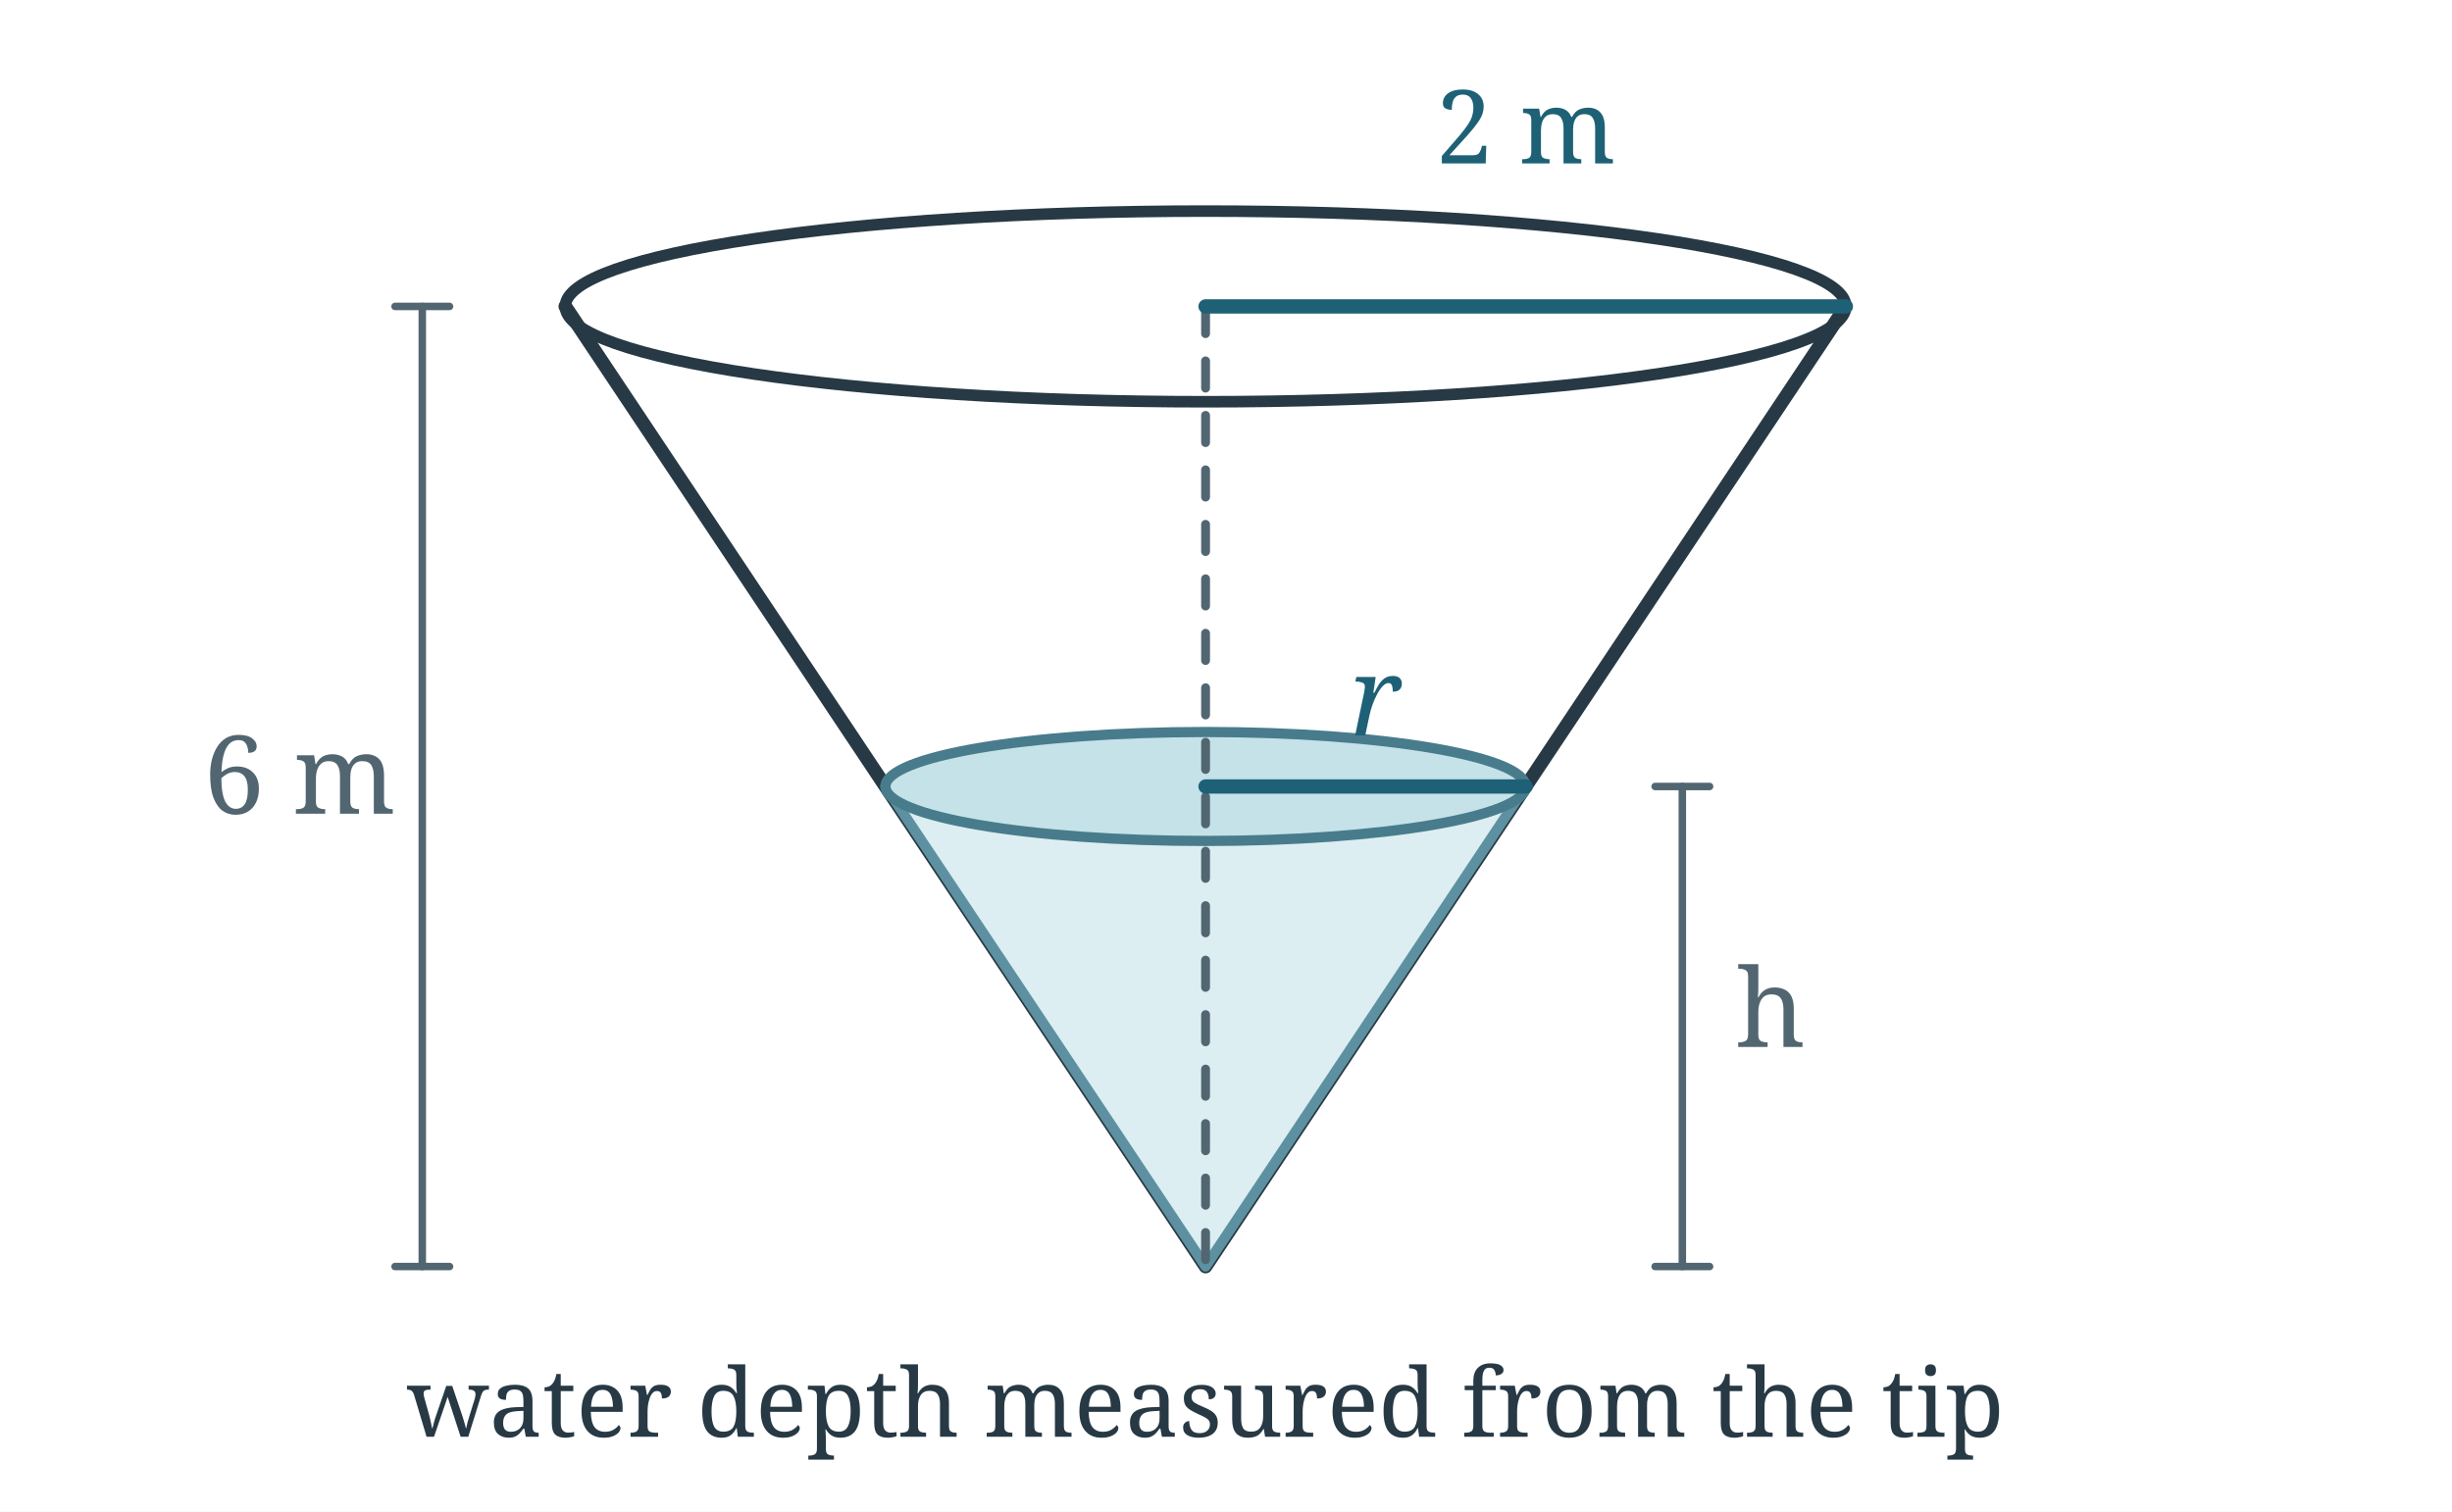
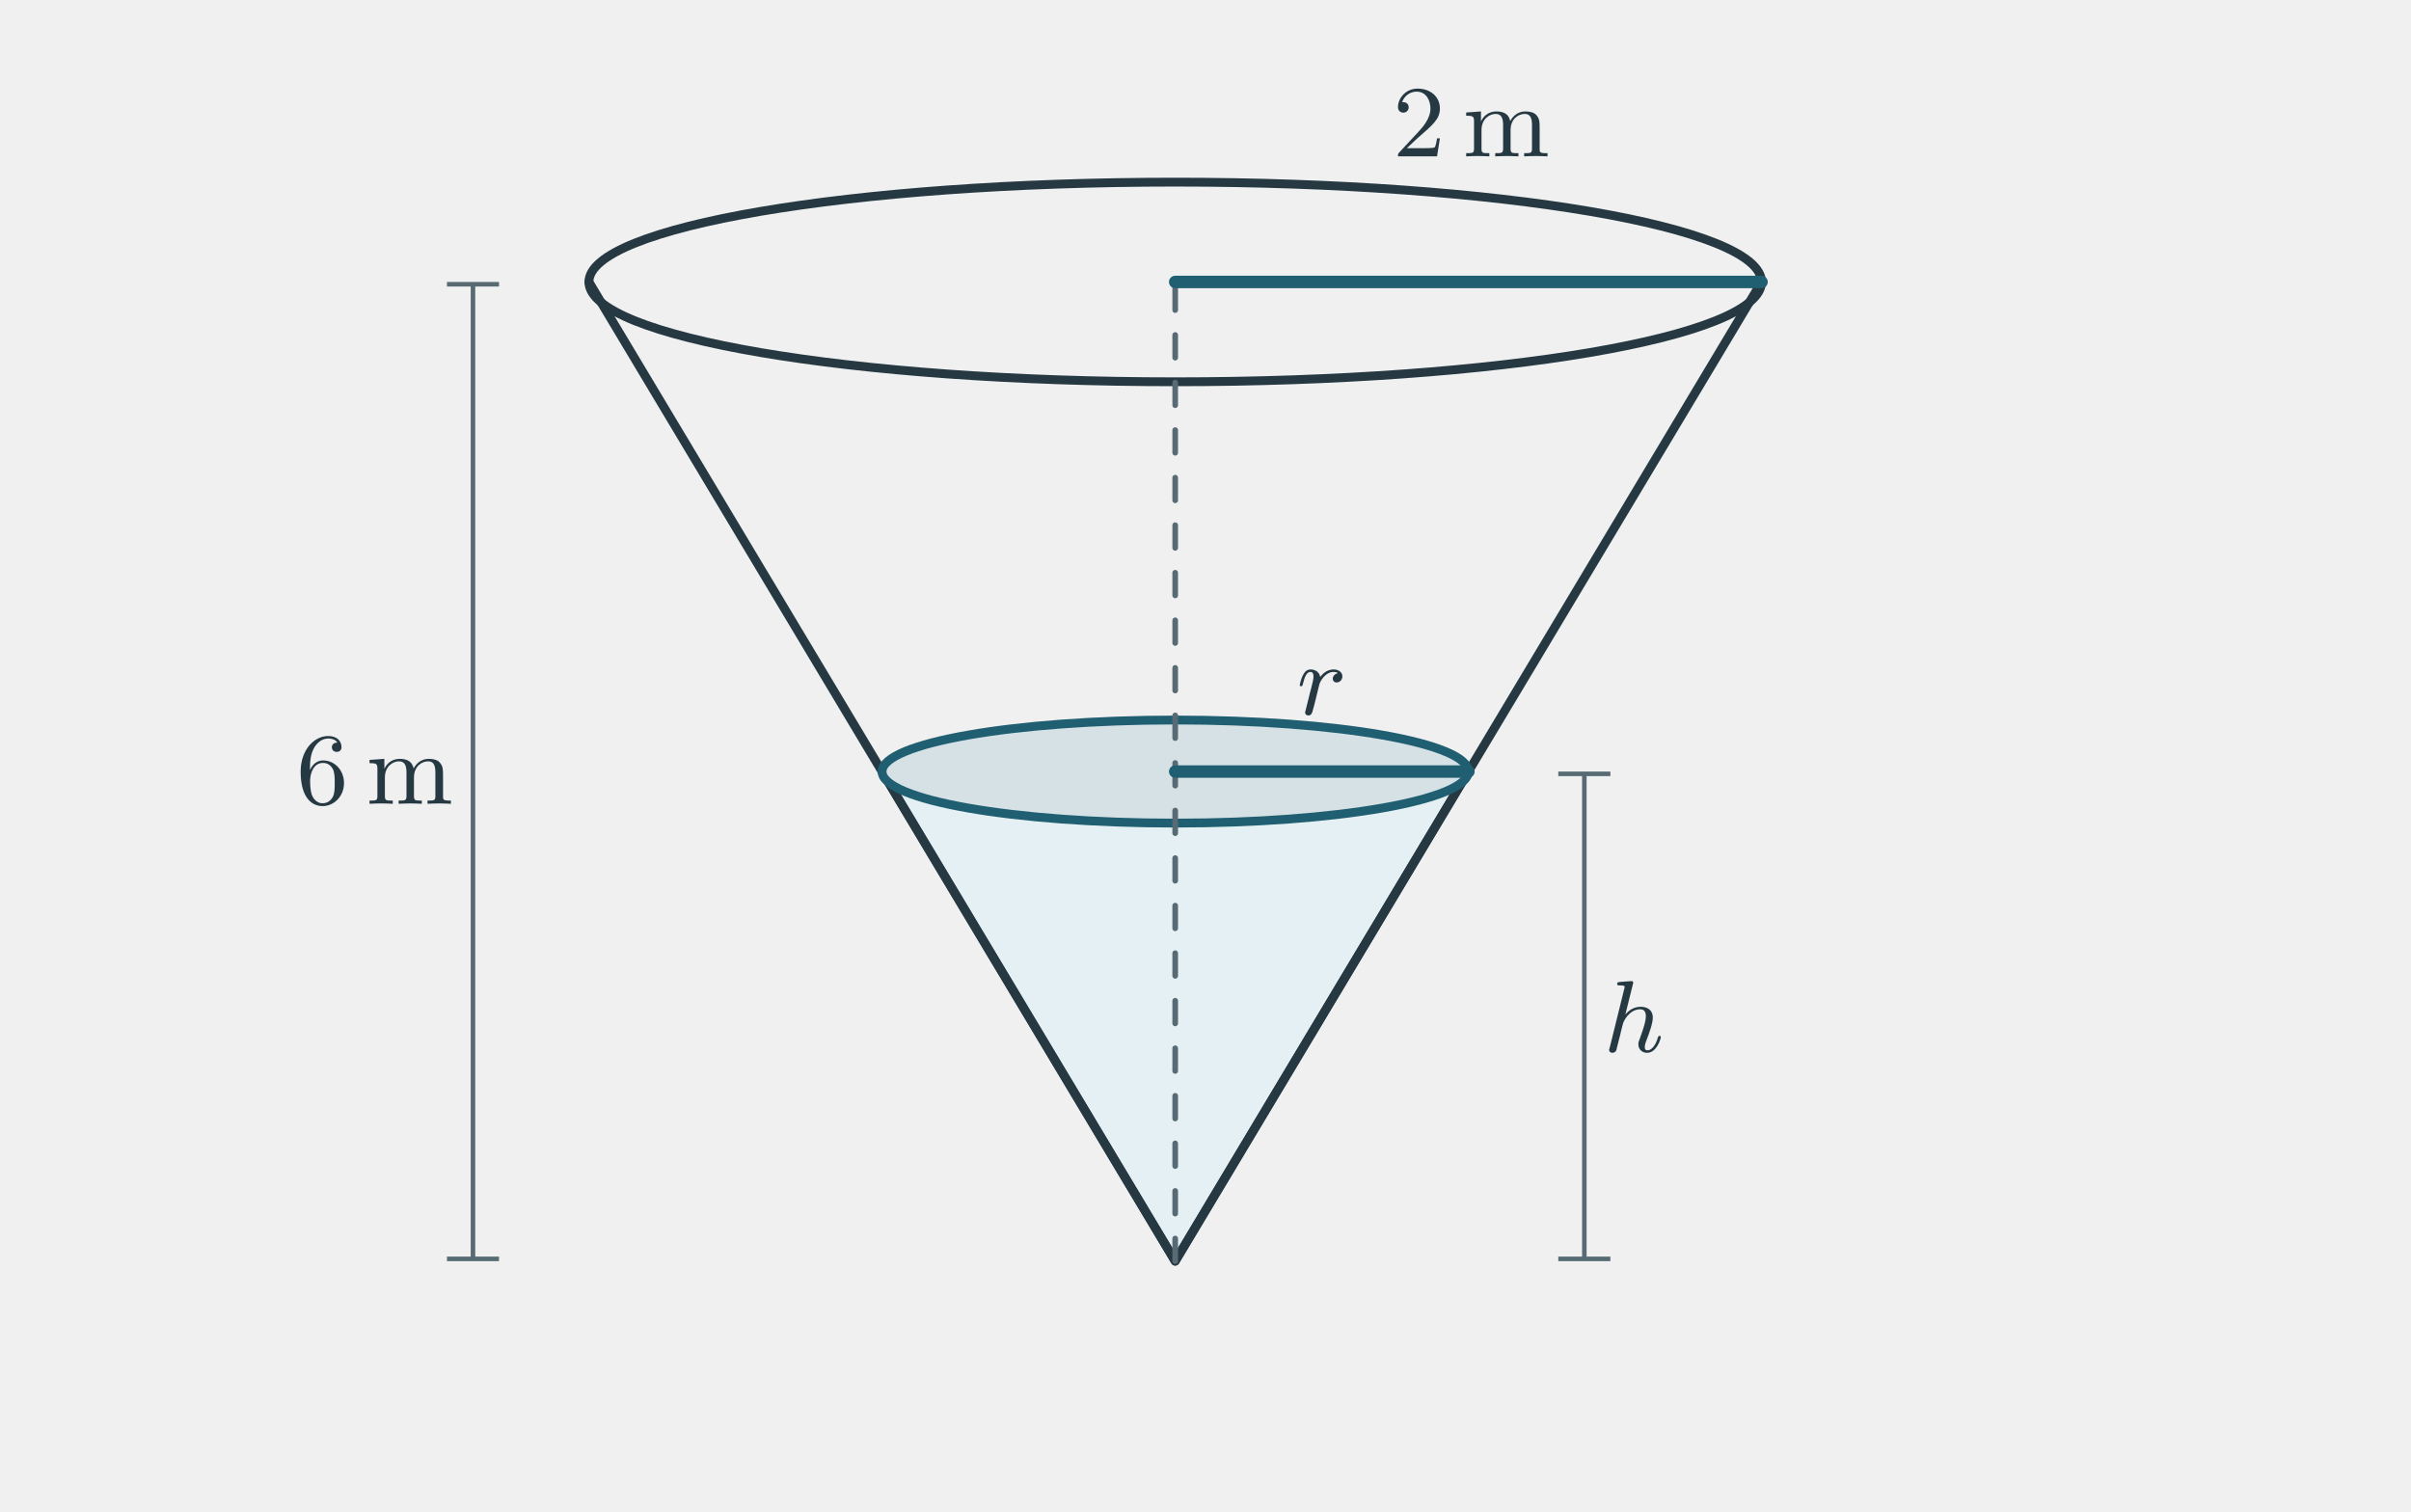
- <svg xmlns="http://www.w3.org/2000/svg" viewBox="0 0 360 222" role="img">
-   <rect width="360" height="222" fill="white" />
-   <path d="M83,45 L177,186 L271,45" fill="none" stroke="#273944" stroke-width="2" stroke-linejoin="round" stroke-linecap="round" />
-   <path d="M130,115.5 L177,186 L224,115.5 Z" fill="#dceef1" stroke="#5d91a1" stroke-width="1.5" stroke-linejoin="round" stroke-linecap="round" />
-   <ellipse cx="177" cy="115.5" rx="47" ry="8" fill="#c4e2e8" stroke="#487c8c" stroke-width="1.5" />
-   <ellipse cx="177" cy="45" rx="94" ry="14" fill="none" stroke="#273944" stroke-width="1.7" />
-   <path d="M177,45 L177,186" fill="none" stroke="#526672" stroke-width="1.3" stroke-linejoin="round" stroke-linecap="round" stroke-dasharray="4 4" />
-   <path d="M177,45 L271,45" fill="none" stroke="#1e6176" stroke-width="2.1" stroke-linejoin="round" stroke-linecap="round" />
-   <text x="224" y="24" text-anchor="middle" font-family="Georgia,serif" font-size="15" fill="#1e6176">2 m</text>
-   <path d="M177,115.5 L224,115.5" fill="none" stroke="#1e6176" stroke-width="2.1" stroke-linejoin="round" stroke-linecap="round" />
-   <text x="202" y="108" text-anchor="middle" font-family="Georgia,serif" font-size="16" fill="#1e6176" font-style="italic">r</text>
-   <path d="M62,45 L62,186" fill="none" stroke="#526672" stroke-width="1.1" stroke-linejoin="round" stroke-linecap="round" />
-   <path d="M66.0,45.0 L58.0,45.0" fill="none" stroke="#526672" stroke-width="1.1" stroke-linejoin="round" stroke-linecap="round" />
-   <path d="M66.0,186.0 L58.0,186.0" fill="none" stroke="#526672" stroke-width="1.1" stroke-linejoin="round" stroke-linecap="round" />
-   <text x="44.0" y="119.5" text-anchor="middle" font-family="Georgia,serif" font-size="16" fill="#526672">6 m</text>
-   <path d="M247,115.5 L247,186" fill="none" stroke="#526672" stroke-width="1.1" stroke-linejoin="round" stroke-linecap="round" />
-   <path d="M251.0,115.5 L243.0,115.5" fill="none" stroke="#526672" stroke-width="1.1" stroke-linejoin="round" stroke-linecap="round" />
-   <path d="M251.0,186.0 L243.0,186.0" fill="none" stroke="#526672" stroke-width="1.1" stroke-linejoin="round" stroke-linecap="round" />
-   <text x="260.0" y="153.75" text-anchor="middle" font-family="Georgia,serif" font-size="16" fill="#526672">h</text>
-   <text x="177" y="211" text-anchor="middle" font-family="Georgia,serif" font-size="14" fill="#273944">water depth measured from the tip</text>
+ <svg xmlns="http://www.w3.org/2000/svg" xmlns:xlink="http://www.w3.org/1999/xlink" width="211.206" height="132.403" viewBox="0 0 211.206 132.403">
+   <defs>
+     <g>
+       <g id="glyph-0-0">
+         <path d="M 4.125 -1.578 L 3.875 -1.578 C 3.859 -1.469 3.781 -0.938 3.672 -0.797 C 3.609 -0.719 3 -0.719 2.812 -0.719 L 1.234 -0.719 L 2.109 -1.547 C 3.578 -2.812 4.125 -3.297 4.125 -4.203 C 4.125 -5.234 3.281 -5.938 2.172 -5.938 C 1.156 -5.938 0.453 -5.125 0.453 -4.312 C 0.453 -3.875 0.844 -3.828 0.922 -3.828 C 1.109 -3.828 1.391 -3.969 1.391 -4.297 C 1.391 -4.562 1.203 -4.75 0.922 -4.75 C 0.875 -4.75 0.844 -4.75 0.812 -4.75 C 1.031 -5.375 1.594 -5.672 2.078 -5.672 C 2.984 -5.672 3.297 -4.812 3.297 -4.203 C 3.297 -3.297 2.609 -2.547 2.188 -2.094 L 0.547 -0.328 C 0.453 -0.219 0.453 -0.203 0.453 0 L 3.875 0 Z M 4.125 -1.578 " />
+       </g>
+       <g id="glyph-0-1">
+         <path d="M 7.438 0 L 7.438 -0.281 C 6.984 -0.281 6.75 -0.281 6.75 -0.547 L 6.75 -2.266 C 6.75 -3.047 6.75 -3.297 6.453 -3.625 C 6.266 -3.844 5.906 -3.938 5.5 -3.938 C 4.859 -3.938 4.422 -3.562 4.172 -3.094 C 4.062 -3.625 3.703 -3.938 2.953 -3.938 C 2.234 -3.938 1.797 -3.484 1.609 -3.062 L 1.609 -3.938 L 0.312 -3.844 L 0.312 -3.562 C 0.922 -3.562 1 -3.5 1 -3.062 L 1 -0.688 C 1 -0.281 0.906 -0.281 0.312 -0.281 L 0.312 0 C 0.734 -0.016 0.906 -0.031 1.328 -0.031 C 1.75 -0.031 1.875 -0.016 2.344 0 L 2.344 -0.281 C 1.75 -0.281 1.656 -0.281 1.656 -0.688 L 1.656 -2.312 C 1.656 -3.281 2.359 -3.719 2.891 -3.719 C 3.375 -3.719 3.547 -3.375 3.547 -2.75 L 3.547 -0.688 C 3.547 -0.281 3.438 -0.281 2.859 -0.281 L 2.859 0 C 3.281 -0.016 3.438 -0.031 3.875 -0.031 C 4.297 -0.031 4.422 -0.016 4.891 0 L 4.891 -0.281 C 4.297 -0.281 4.203 -0.281 4.203 -0.688 L 4.203 -2.312 C 4.203 -3.281 4.891 -3.719 5.438 -3.719 C 5.922 -3.719 6.078 -3.375 6.078 -2.75 L 6.078 -0.688 C 6.078 -0.281 5.984 -0.281 5.391 -0.281 L 5.391 0 C 5.812 -0.016 5.984 -0.031 6.422 -0.031 C 6.844 -0.031 6.953 -0.016 7.438 0 Z M 7.438 0 " />
+       </g>
+       <g id="glyph-0-2">
+         <path d="M 4.188 -1.812 C 4.188 -2.938 3.375 -3.797 2.359 -3.797 C 1.828 -3.797 1.453 -3.484 1.203 -2.953 C 1.203 -3.859 1.297 -4.375 1.531 -4.828 C 1.719 -5.203 2.156 -5.719 2.812 -5.719 C 2.984 -5.719 3.406 -5.688 3.609 -5.359 C 3.281 -5.359 3.125 -5.188 3.125 -4.953 C 3.125 -4.719 3.297 -4.547 3.547 -4.547 C 3.797 -4.547 3.969 -4.703 3.969 -4.969 C 3.969 -5.469 3.609 -5.938 2.797 -5.938 C 1.641 -5.938 0.391 -4.812 0.391 -2.812 C 0.391 -0.406 1.469 0.203 2.312 0.203 C 3.297 0.203 4.188 -0.641 4.188 -1.812 Z M 3.375 -1.812 C 3.375 -1.391 3.375 -0.953 3.219 -0.625 C 2.938 -0.109 2.547 -0.047 2.297 -0.047 C 1.797 -0.047 1.5 -0.469 1.391 -0.734 C 1.219 -1.141 1.219 -1.875 1.219 -2.016 C 1.219 -2.609 1.484 -3.578 2.344 -3.578 C 2.484 -3.578 2.922 -3.578 3.219 -3.031 C 3.375 -2.688 3.375 -2.25 3.375 -1.812 Z M 3.375 -1.812 " />
+       </g>
+       <g id="glyph-1-0">
+         <path d="M 4 -3.344 C 4 -3.688 3.672 -3.938 3.234 -3.938 C 2.562 -3.938 2.188 -3.438 2.062 -3.281 C 1.969 -3.766 1.562 -3.938 1.219 -3.938 C 0.906 -3.938 0.703 -3.75 0.547 -3.438 C 0.375 -3.109 0.266 -2.609 0.266 -2.562 C 0.266 -2.484 0.328 -2.469 0.391 -2.469 C 0.484 -2.469 0.5 -2.5 0.547 -2.688 C 0.719 -3.391 0.906 -3.719 1.203 -3.719 C 1.469 -3.719 1.469 -3.438 1.469 -3.297 C 1.469 -3.109 1.406 -2.844 1.344 -2.609 C 1.281 -2.375 1.203 -1.984 1.156 -1.875 L 0.797 -0.422 C 0.734 -0.203 0.734 -0.188 0.734 -0.156 C 0.734 -0.047 0.828 0.094 1.016 0.094 C 1.297 0.094 1.359 -0.141 1.422 -0.406 C 1.531 -0.781 1.531 -0.797 1.625 -1.172 C 1.953 -2.5 2 -2.719 2.031 -2.766 C 2.078 -2.875 2.484 -3.719 3.234 -3.719 C 3.438 -3.719 3.562 -3.656 3.609 -3.609 C 3.312 -3.562 3.156 -3.312 3.156 -3.125 C 3.156 -2.953 3.281 -2.797 3.5 -2.797 C 3.75 -2.797 4 -3 4 -3.344 Z M 4 -3.344 " />
+       </g>
+       <g id="glyph-1-1">
+         <path d="M 5.016 -1.281 C 5.016 -1.328 4.984 -1.391 4.891 -1.391 C 4.797 -1.391 4.797 -1.344 4.75 -1.219 C 4.531 -0.469 4.156 -0.125 3.844 -0.125 C 3.781 -0.125 3.609 -0.125 3.609 -0.406 C 3.609 -0.641 3.703 -0.859 3.781 -1.062 C 3.953 -1.516 4.312 -2.469 4.312 -2.969 C 4.312 -3.75 3.719 -3.938 3.25 -3.938 C 2.719 -3.938 2.25 -3.688 1.906 -3.25 L 2.562 -5.891 C 2.594 -6.016 2.594 -6.031 2.594 -6.062 C 2.594 -6.141 2.547 -6.188 2.469 -6.188 C 2.344 -6.188 1.547 -6.125 1.375 -6.109 C 1.281 -6.094 1.188 -6.078 1.188 -5.938 C 1.188 -5.812 1.281 -5.812 1.422 -5.812 C 1.844 -5.812 1.844 -5.75 1.844 -5.672 C 1.844 -5.641 1.844 -5.625 1.797 -5.453 L 0.531 -0.328 C 0.484 -0.203 0.484 -0.188 0.484 -0.156 C 0.484 -0.016 0.609 0.094 0.766 0.094 C 0.922 0.094 1.047 0.016 1.109 -0.109 C 1.125 -0.156 1.203 -0.484 1.25 -0.672 L 1.453 -1.469 C 1.484 -1.594 1.562 -1.938 1.594 -2.062 L 1.703 -2.469 C 1.75 -2.672 2.25 -3.719 3.219 -3.719 C 3.703 -3.719 3.703 -3.25 3.703 -3.094 C 3.703 -2.547 3.281 -1.469 3.188 -1.188 C 3.078 -0.906 3.047 -0.828 3.047 -0.656 C 3.047 -0.172 3.406 0.094 3.812 0.094 C 4.672 0.094 5.016 -1.172 5.016 -1.281 Z M 5.016 -1.281 " />
+       </g>
+     </g>
+   </defs>
+   <path fill-rule="nonzero" fill="rgb(89.412%, 94.119%, 95.293%)" fill-opacity="1" stroke-width="0.777" stroke-linecap="round" stroke-linejoin="round" stroke="rgb(14.902%, 22.353%, 26.276%)" stroke-opacity="1" stroke-miterlimit="10" d="M 71.149 55.276 L 96.944 12.188 L 122.744 55.276 Z M 71.149 55.276 " transform="matrix(0.995511, 0, 0, -0.995511, 6.440122, 122.6251)" />
+   <path fill="none" stroke-width="0.777" stroke-linecap="round" stroke-linejoin="round" stroke="rgb(14.902%, 22.353%, 26.276%)" stroke-opacity="1" stroke-miterlimit="10" d="M 45.353 98.363 L 96.944 12.188 L 148.539 98.363 " transform="matrix(0.995511, 0, 0, -0.995511, 6.440122, 122.6251)" />
+   <path fill="none" stroke-width="0.777" stroke-linecap="round" stroke-linejoin="round" stroke="rgb(14.902%, 22.353%, 26.276%)" stroke-opacity="1" stroke-miterlimit="10" d="M 148.539 98.363 C 148.539 103.217 125.439 107.149 96.944 107.149 C 68.453 107.149 45.353 103.217 45.353 98.363 C 45.353 93.51 68.453 89.578 96.944 89.578 C 125.439 89.578 148.539 93.51 148.539 98.363 Z M 148.539 98.363 " transform="matrix(0.995511, 0, 0, -0.995511, 6.440122, 122.6251)" />
+   <path fill-rule="nonzero" fill="rgb(83.385%, 88.077%, 89.493%)" fill-opacity="1" stroke-width="0.777" stroke-linecap="round" stroke-linejoin="round" stroke="rgb(12.549%, 37.256%, 44.707%)" stroke-opacity="1" stroke-miterlimit="10" d="M 122.744 55.276 C 122.744 57.783 111.192 59.812 96.944 59.812 C 82.701 59.812 71.149 57.783 71.149 55.276 C 71.149 52.772 82.701 50.74 96.944 50.74 C 111.192 50.74 122.744 52.772 122.744 55.276 Z M 122.744 55.276 " transform="matrix(0.995511, 0, 0, -0.995511, 6.440122, 122.6251)" />
+   <path fill="none" stroke-width="0.498" stroke-linecap="round" stroke-linejoin="round" stroke="rgb(34.511%, 41.57%, 45.096%)" stroke-opacity="1" stroke-dasharray="1.993 2.192" stroke-miterlimit="10" d="M 96.944 12.188 L 96.944 98.363 " transform="matrix(0.995511, 0, 0, -0.995511, 6.440122, 122.6251)" />
+   <path fill="none" stroke-width="1.096" stroke-linecap="round" stroke-linejoin="round" stroke="rgb(12.549%, 37.256%, 44.707%)" stroke-opacity="1" stroke-miterlimit="10" d="M 96.944 98.363 L 148.539 98.363 " transform="matrix(0.995511, 0, 0, -0.995511, 6.440122, 122.6251)" />
+   <g fill="rgb(14.902%, 22.353%, 26.276%)" fill-opacity="1">
+     <use xlink:href="#glyph-0-0" x="122.012" y="13.7" />
+   </g>
+   <g fill="rgb(14.902%, 22.353%, 26.276%)" fill-opacity="1">
+     <use xlink:href="#glyph-0-1" x="128.126" y="13.7" />
+   </g>
+   <path fill="none" stroke-width="1.096" stroke-linecap="round" stroke-linejoin="round" stroke="rgb(12.549%, 37.256%, 44.707%)" stroke-opacity="1" stroke-miterlimit="10" d="M 96.944 55.276 L 122.744 55.276 " transform="matrix(0.995511, 0, 0, -0.995511, 6.440122, 122.6251)" />
+   <g fill="rgb(14.902%, 22.353%, 26.276%)" fill-opacity="1">
+     <use xlink:href="#glyph-1-0" x="113.593" y="62.589" />
+   </g>
+   <path fill="none" stroke-width="0.399" stroke-linecap="round" stroke-linejoin="round" stroke="rgb(34.511%, 41.57%, 45.096%)" stroke-opacity="1" stroke-miterlimit="10" d="M 35.151 12.486 L 35.151 98.065 " transform="matrix(0.995511, 0, 0, -0.995511, 6.440122, 122.6251)" />
+   <path fill="none" stroke-width="0.399" stroke-linecap="butt" stroke-linejoin="miter" stroke="rgb(34.511%, 41.57%, 45.096%)" stroke-opacity="1" stroke-miterlimit="10" d="M 0 2.293 L 0 -2.29 " transform="matrix(0, 0.995511, 0.995511, 0, 41.43253, 110.2925)" />
+   <path fill="none" stroke-width="0.399" stroke-linecap="butt" stroke-linejoin="miter" stroke="rgb(34.511%, 41.57%, 45.096%)" stroke-opacity="1" stroke-miterlimit="10" d="M -0.001 2.29 L -0.001 -2.293 " transform="matrix(0, -0.995511, -0.995511, 0, 41.43253, 24.90152)" />
+   <g fill="rgb(14.902%, 22.353%, 26.276%)" fill-opacity="1">
+     <use xlink:href="#glyph-0-2" x="25.947" y="70.421" />
+   </g>
+   <g fill="rgb(14.902%, 22.353%, 26.276%)" fill-opacity="1">
+     <use xlink:href="#glyph-0-1" x="32.061" y="70.421" />
+   </g>
+   <path fill="none" stroke-width="0.399" stroke-linecap="round" stroke-linejoin="round" stroke="rgb(34.511%, 41.57%, 45.096%)" stroke-opacity="1" stroke-miterlimit="10" d="M 132.946 12.486 L 132.946 54.977 " transform="matrix(0.995511, 0, 0, -0.995511, 6.440122, 122.6251)" />
+   <path fill="none" stroke-width="0.399" stroke-linecap="butt" stroke-linejoin="miter" stroke="rgb(34.511%, 41.57%, 45.096%)" stroke-opacity="1" stroke-miterlimit="10" d="M 0 2.291 L 0 -2.292 " transform="matrix(0, 0.995511, 0.995511, 0, 138.79, 110.2925)" />
+   <path fill="none" stroke-width="0.399" stroke-linecap="butt" stroke-linejoin="miter" stroke="rgb(34.511%, 41.57%, 45.096%)" stroke-opacity="1" stroke-miterlimit="10" d="M -0.001 2.292 L -0.001 -2.291 " transform="matrix(0, -0.995511, -0.995511, 0, 138.79, 67.79538)" />
+   <g fill="rgb(14.902%, 22.353%, 26.276%)" fill-opacity="1">
+     <use xlink:href="#glyph-1-1" x="140.475" y="92.144" />
+   </g>
</svg>
